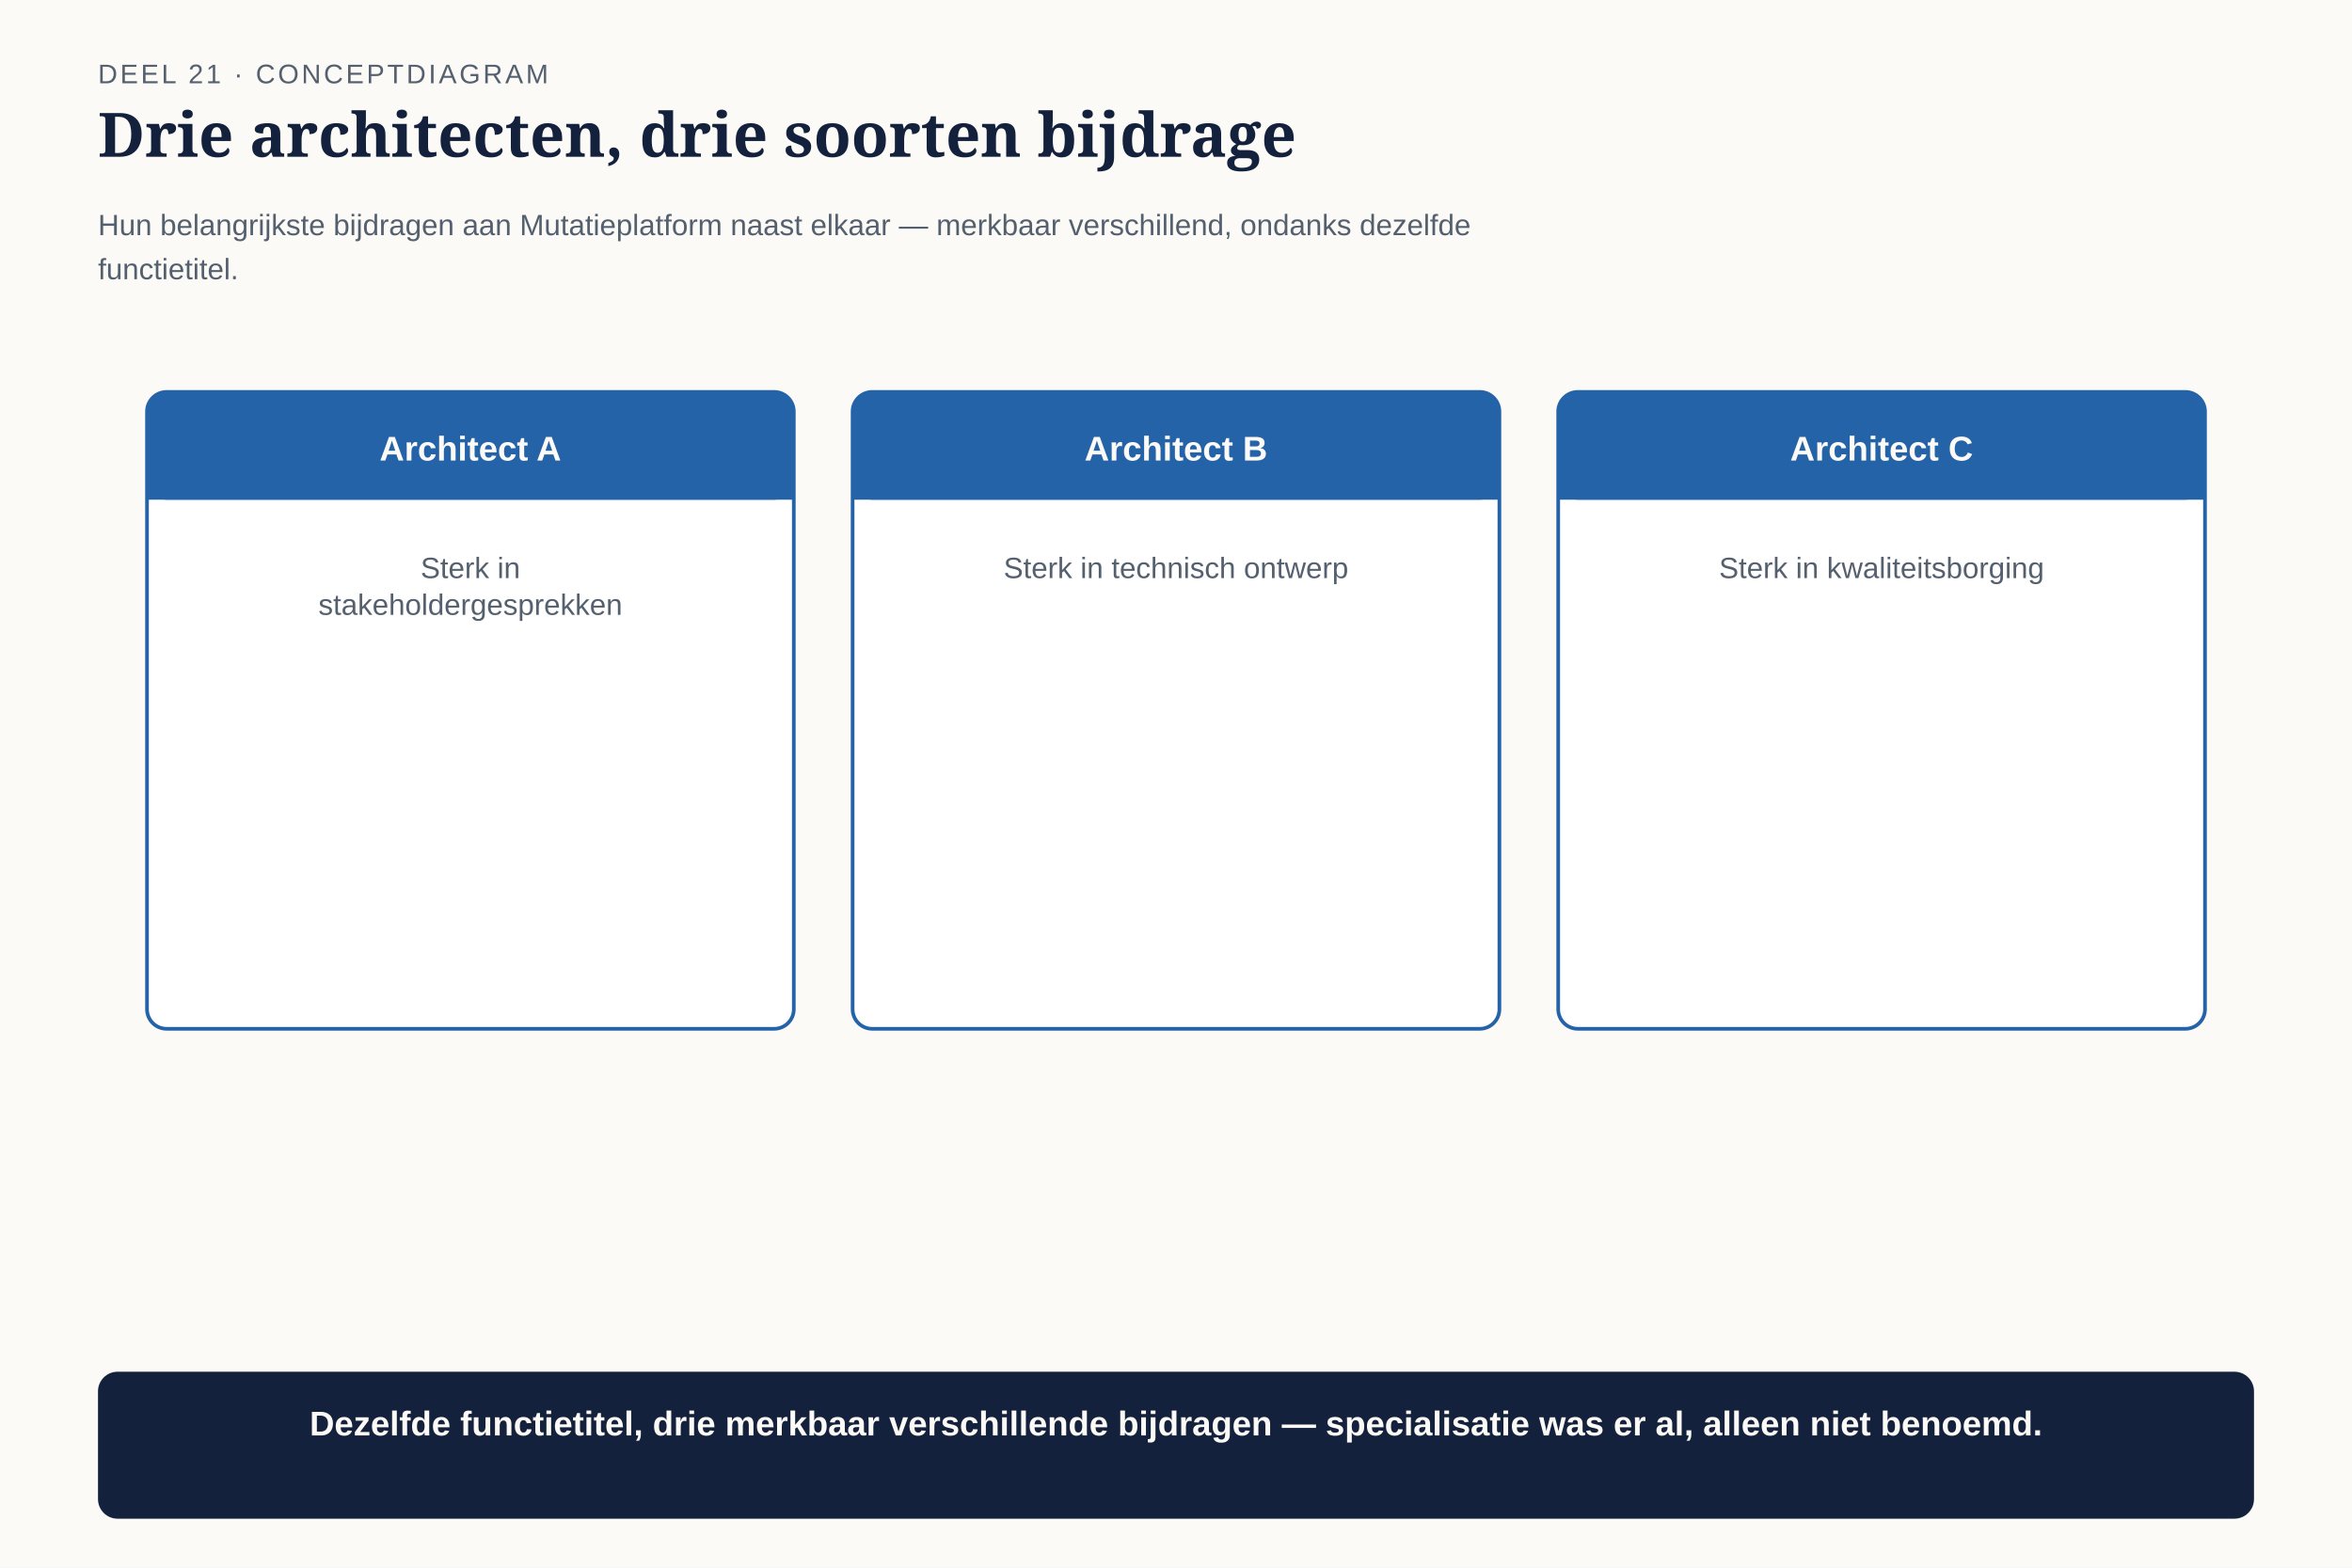
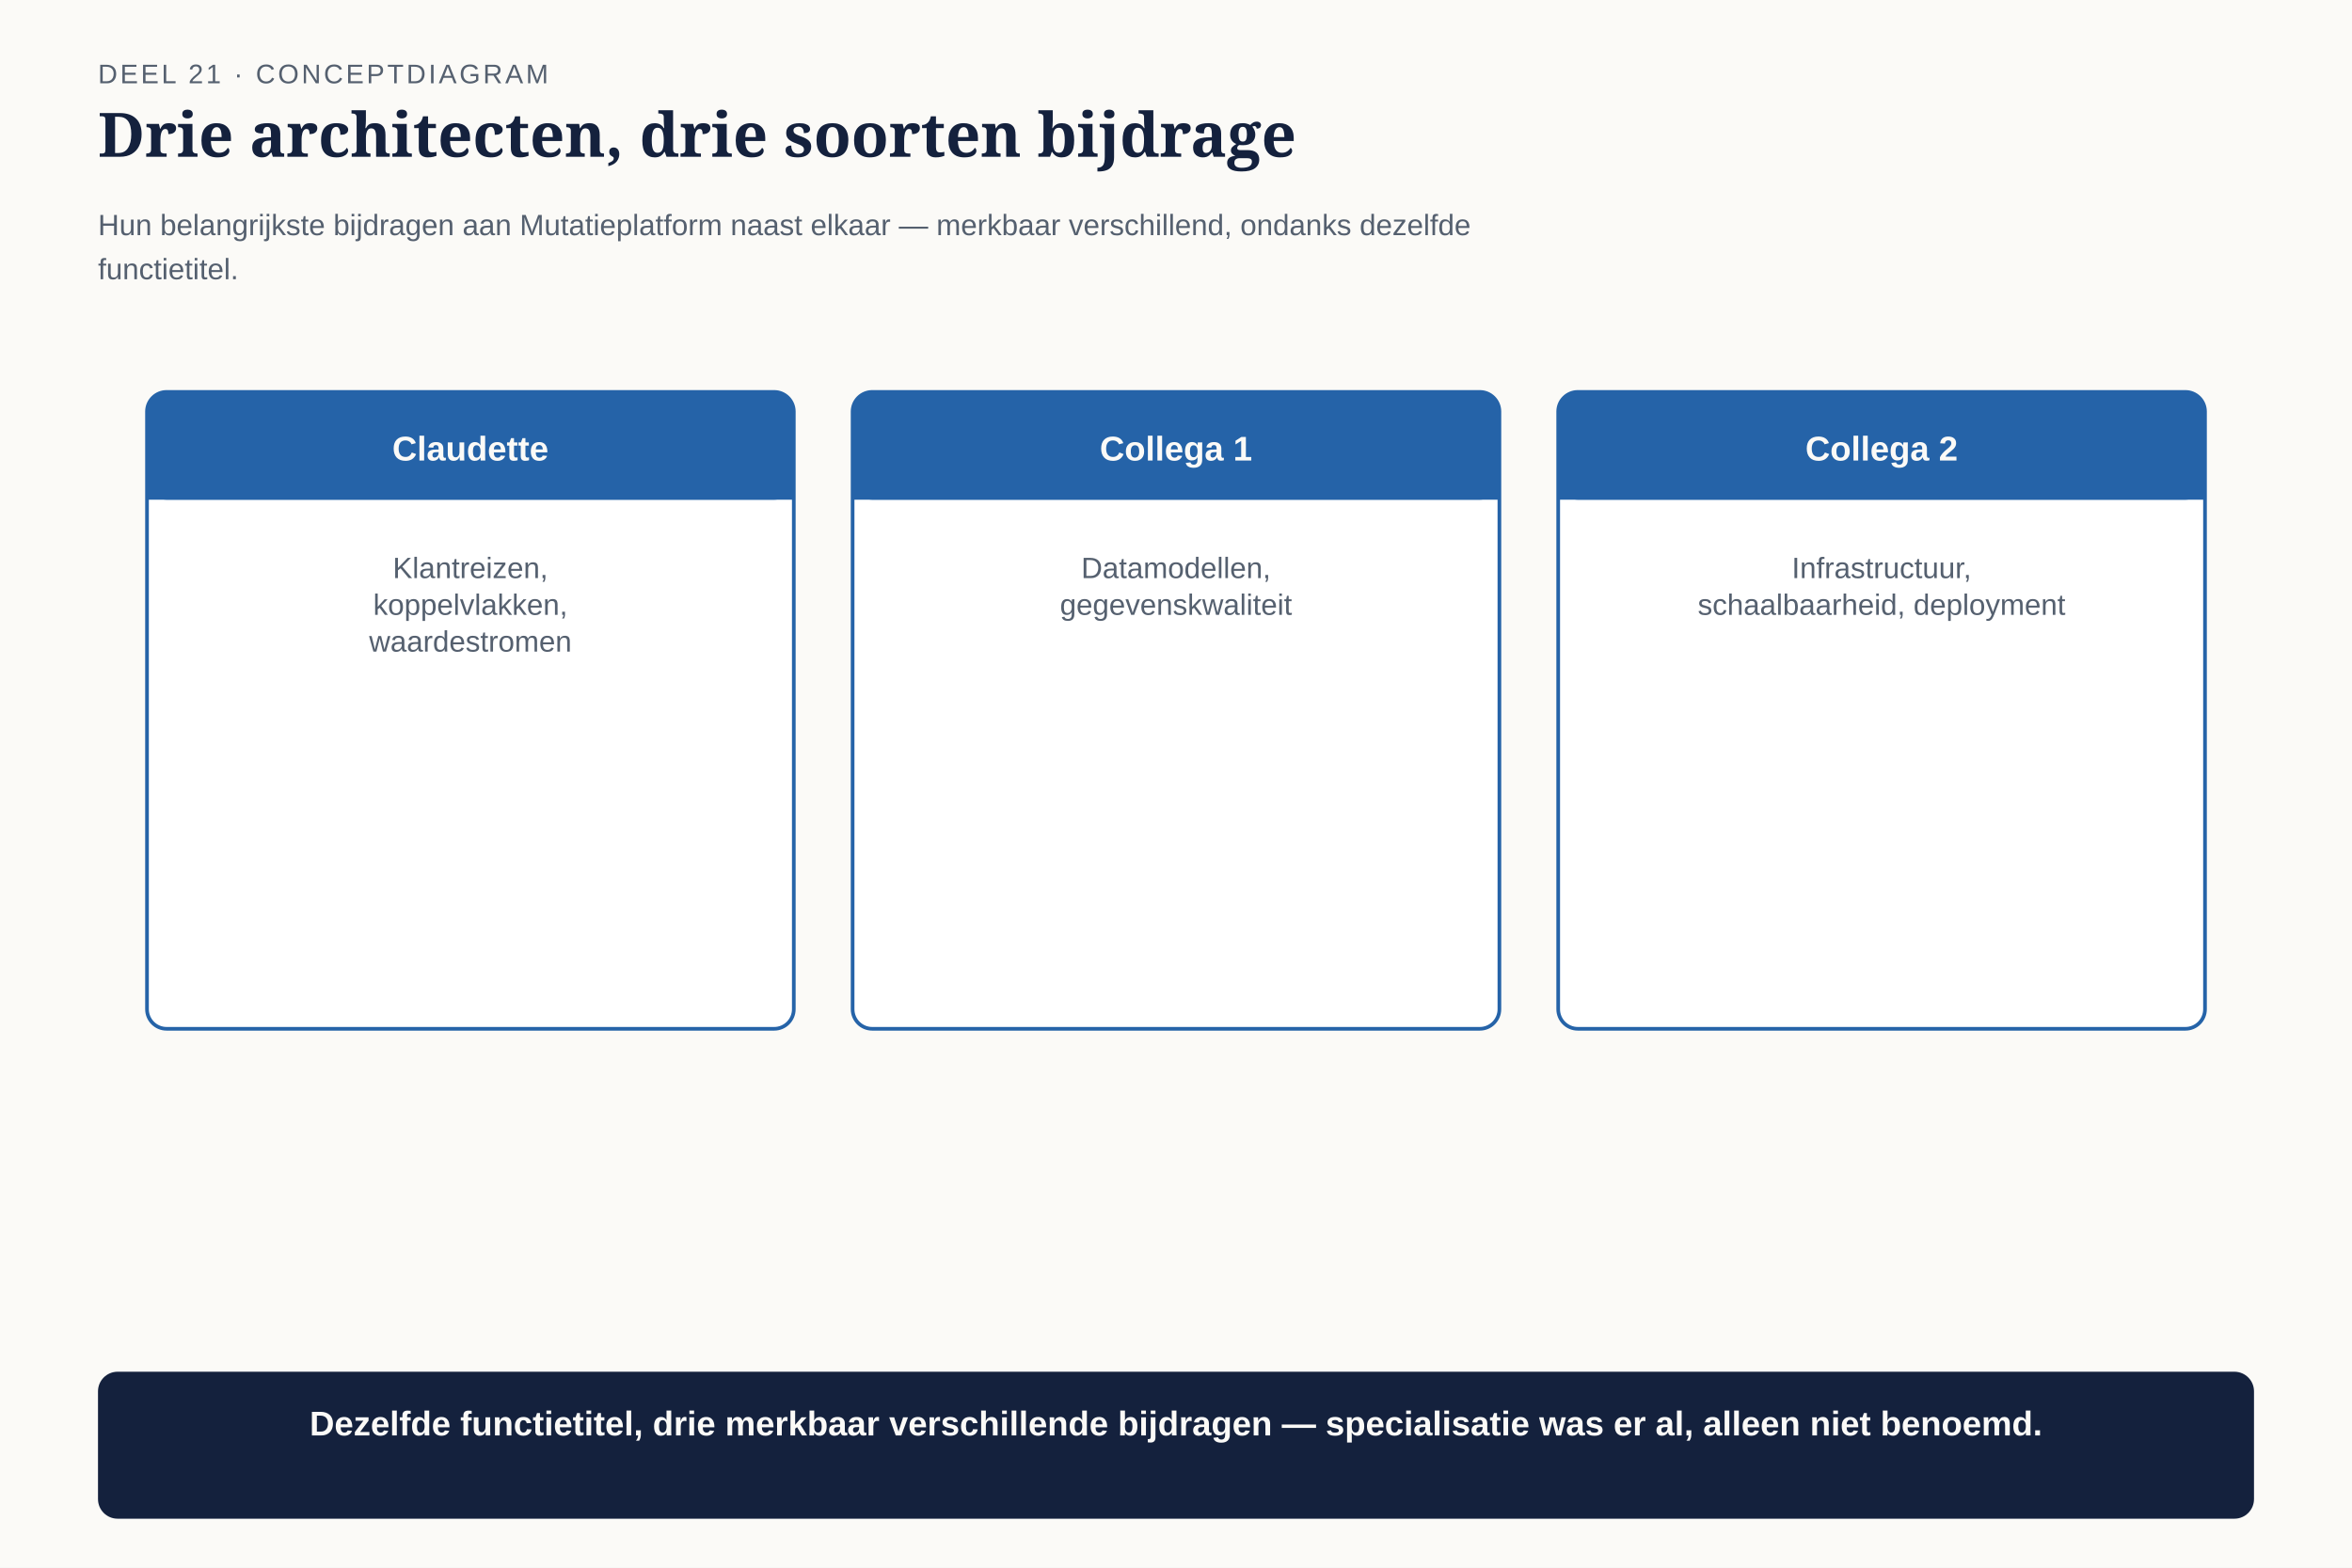
<svg xmlns="http://www.w3.org/2000/svg" viewBox="0 0 960 640" font-family="'DM Sans', Arial, sans-serif" width="960" height="640" preserveAspectRatio="xMidYMid meet">
  <defs>
    <style>
      .paper { fill:#FBFAF7; }
      .label { font-size:14px; font-weight:700; fill:#14213D; }
      .label-light { font-size:14px; font-weight:700; fill:#FBFAF7; }
      .sub { font-size:12px; fill:#55606F; }
      .sub-light { font-size:12px; fill:#DFDCD3; }
      .title { font-family:'Cormorant Garamond', Georgia, serif; font-size:25px; fill:#14213D; font-weight:600; }
      .title-sm { font-family:'Cormorant Garamond', Georgia, serif; font-size:19px; fill:#14213D; font-weight:600; }
      .kicker { font-size:11px; fill:#55606F; letter-spacing:.10em; }
      .arrow { stroke:#2563A8; stroke-width:2; fill:none; marker-end:url(#arrb); }
      .arrow-muted { stroke:#55606F; stroke-width:1.5; fill:none; marker-end:url(#arrm); }
      .arrow-amber { stroke:#E9A13B; stroke-width:2; fill:none; marker-end:url(#arra); }
    </style>
    <marker id="arrb" markerWidth="10" markerHeight="10" refX="6" refY="3" orient="auto">
      <path d="M0,0 L6,3 L0,6 Z" fill="#2563A8" />
    </marker>
    <marker id="arrm" markerWidth="10" markerHeight="10" refX="6" refY="3" orient="auto">
      <path d="M0,0 L6,3 L0,6 Z" fill="#55606F" />
    </marker>
    <marker id="arra" markerWidth="10" markerHeight="10" refX="6" refY="3" orient="auto">
      <path d="M0,0 L6,3 L0,6 Z" fill="#E9A13B" />
    </marker>
  </defs>
  <rect width="960" height="640" class="paper" />
  <text x="40" y="34" class="kicker">DEEL 21 · CONCEPTDIAGRAM</text>
  <text x="40" y="64" class="title">Drie architecten, drie soorten bijdrage</text>
  <text x="40" y="96" class="sub">Hun belangrijkste bijdragen aan Mutatieplatform naast elkaar — merkbaar verschillend, ondanks dezelfde</text>
  <text x="40" y="114" class="sub">functietitel.</text>
  <rect x="60" y="160" width="264" height="260" rx="8" fill="#FFFFFF" stroke="#2563A8" stroke-width="1.5" />
  <rect x="60" y="160" width="264" height="44" rx="8" fill="#2563A8" />
  <rect x="60" y="182" width="264" height="22" fill="#2563A8" />
-   <text x="192" y="188" text-anchor="middle" class="label-light">Architect A</text>
-   <text x="192" y="236" text-anchor="middle" class="sub">Sterk in</text>
-   <text x="192" y="251" text-anchor="middle" class="sub">stakeholdergesprekken</text>
+   <text x="192" y="188" text-anchor="middle" class="label-light">Claudette</text>
+   <text x="192" y="236" text-anchor="middle" class="sub">Klantreizen,</text>
+   <text x="192" y="251" text-anchor="middle" class="sub">koppelvlakken,</text>
+   <text x="192" y="266" text-anchor="middle" class="sub">waardestromen</text>
  <rect x="348" y="160" width="264" height="260" rx="8" fill="#FFFFFF" stroke="#2563A8" stroke-width="1.5" />
  <rect x="348" y="160" width="264" height="44" rx="8" fill="#2563A8" />
  <rect x="348" y="182" width="264" height="22" fill="#2563A8" />
-   <text x="480" y="188" text-anchor="middle" class="label-light">Architect B</text>
-   <text x="480" y="236" text-anchor="middle" class="sub">Sterk in technisch ontwerp</text>
+   <text x="480" y="188" text-anchor="middle" class="label-light">Collega 1</text>
+   <text x="480" y="236" text-anchor="middle" class="sub">Datamodellen,</text>
+   <text x="480" y="251" text-anchor="middle" class="sub">gegevenskwaliteit</text>
  <rect x="636" y="160" width="264" height="260" rx="8" fill="#FFFFFF" stroke="#2563A8" stroke-width="1.5" />
  <rect x="636" y="160" width="264" height="44" rx="8" fill="#2563A8" />
  <rect x="636" y="182" width="264" height="22" fill="#2563A8" />
-   <text x="768" y="188" text-anchor="middle" class="label-light">Architect C</text>
-   <text x="768" y="236" text-anchor="middle" class="sub">Sterk in kwaliteitsborging</text>
+   <text x="768" y="188" text-anchor="middle" class="label-light">Collega 2</text>
+   <text x="768" y="236" text-anchor="middle" class="sub">Infrastructuur,</text>
+   <text x="768" y="251" text-anchor="middle" class="sub">schaalbaarheid, deployment</text>
  <rect x="40" y="560" width="880" height="60" rx="8" fill="#14213D" />
  <text x="480" y="586" text-anchor="middle" class="label-light">Dezelfde functietitel, drie merkbaar verschillende bijdragen — specialisatie was er al, alleen niet benoemd.</text>
</svg>
